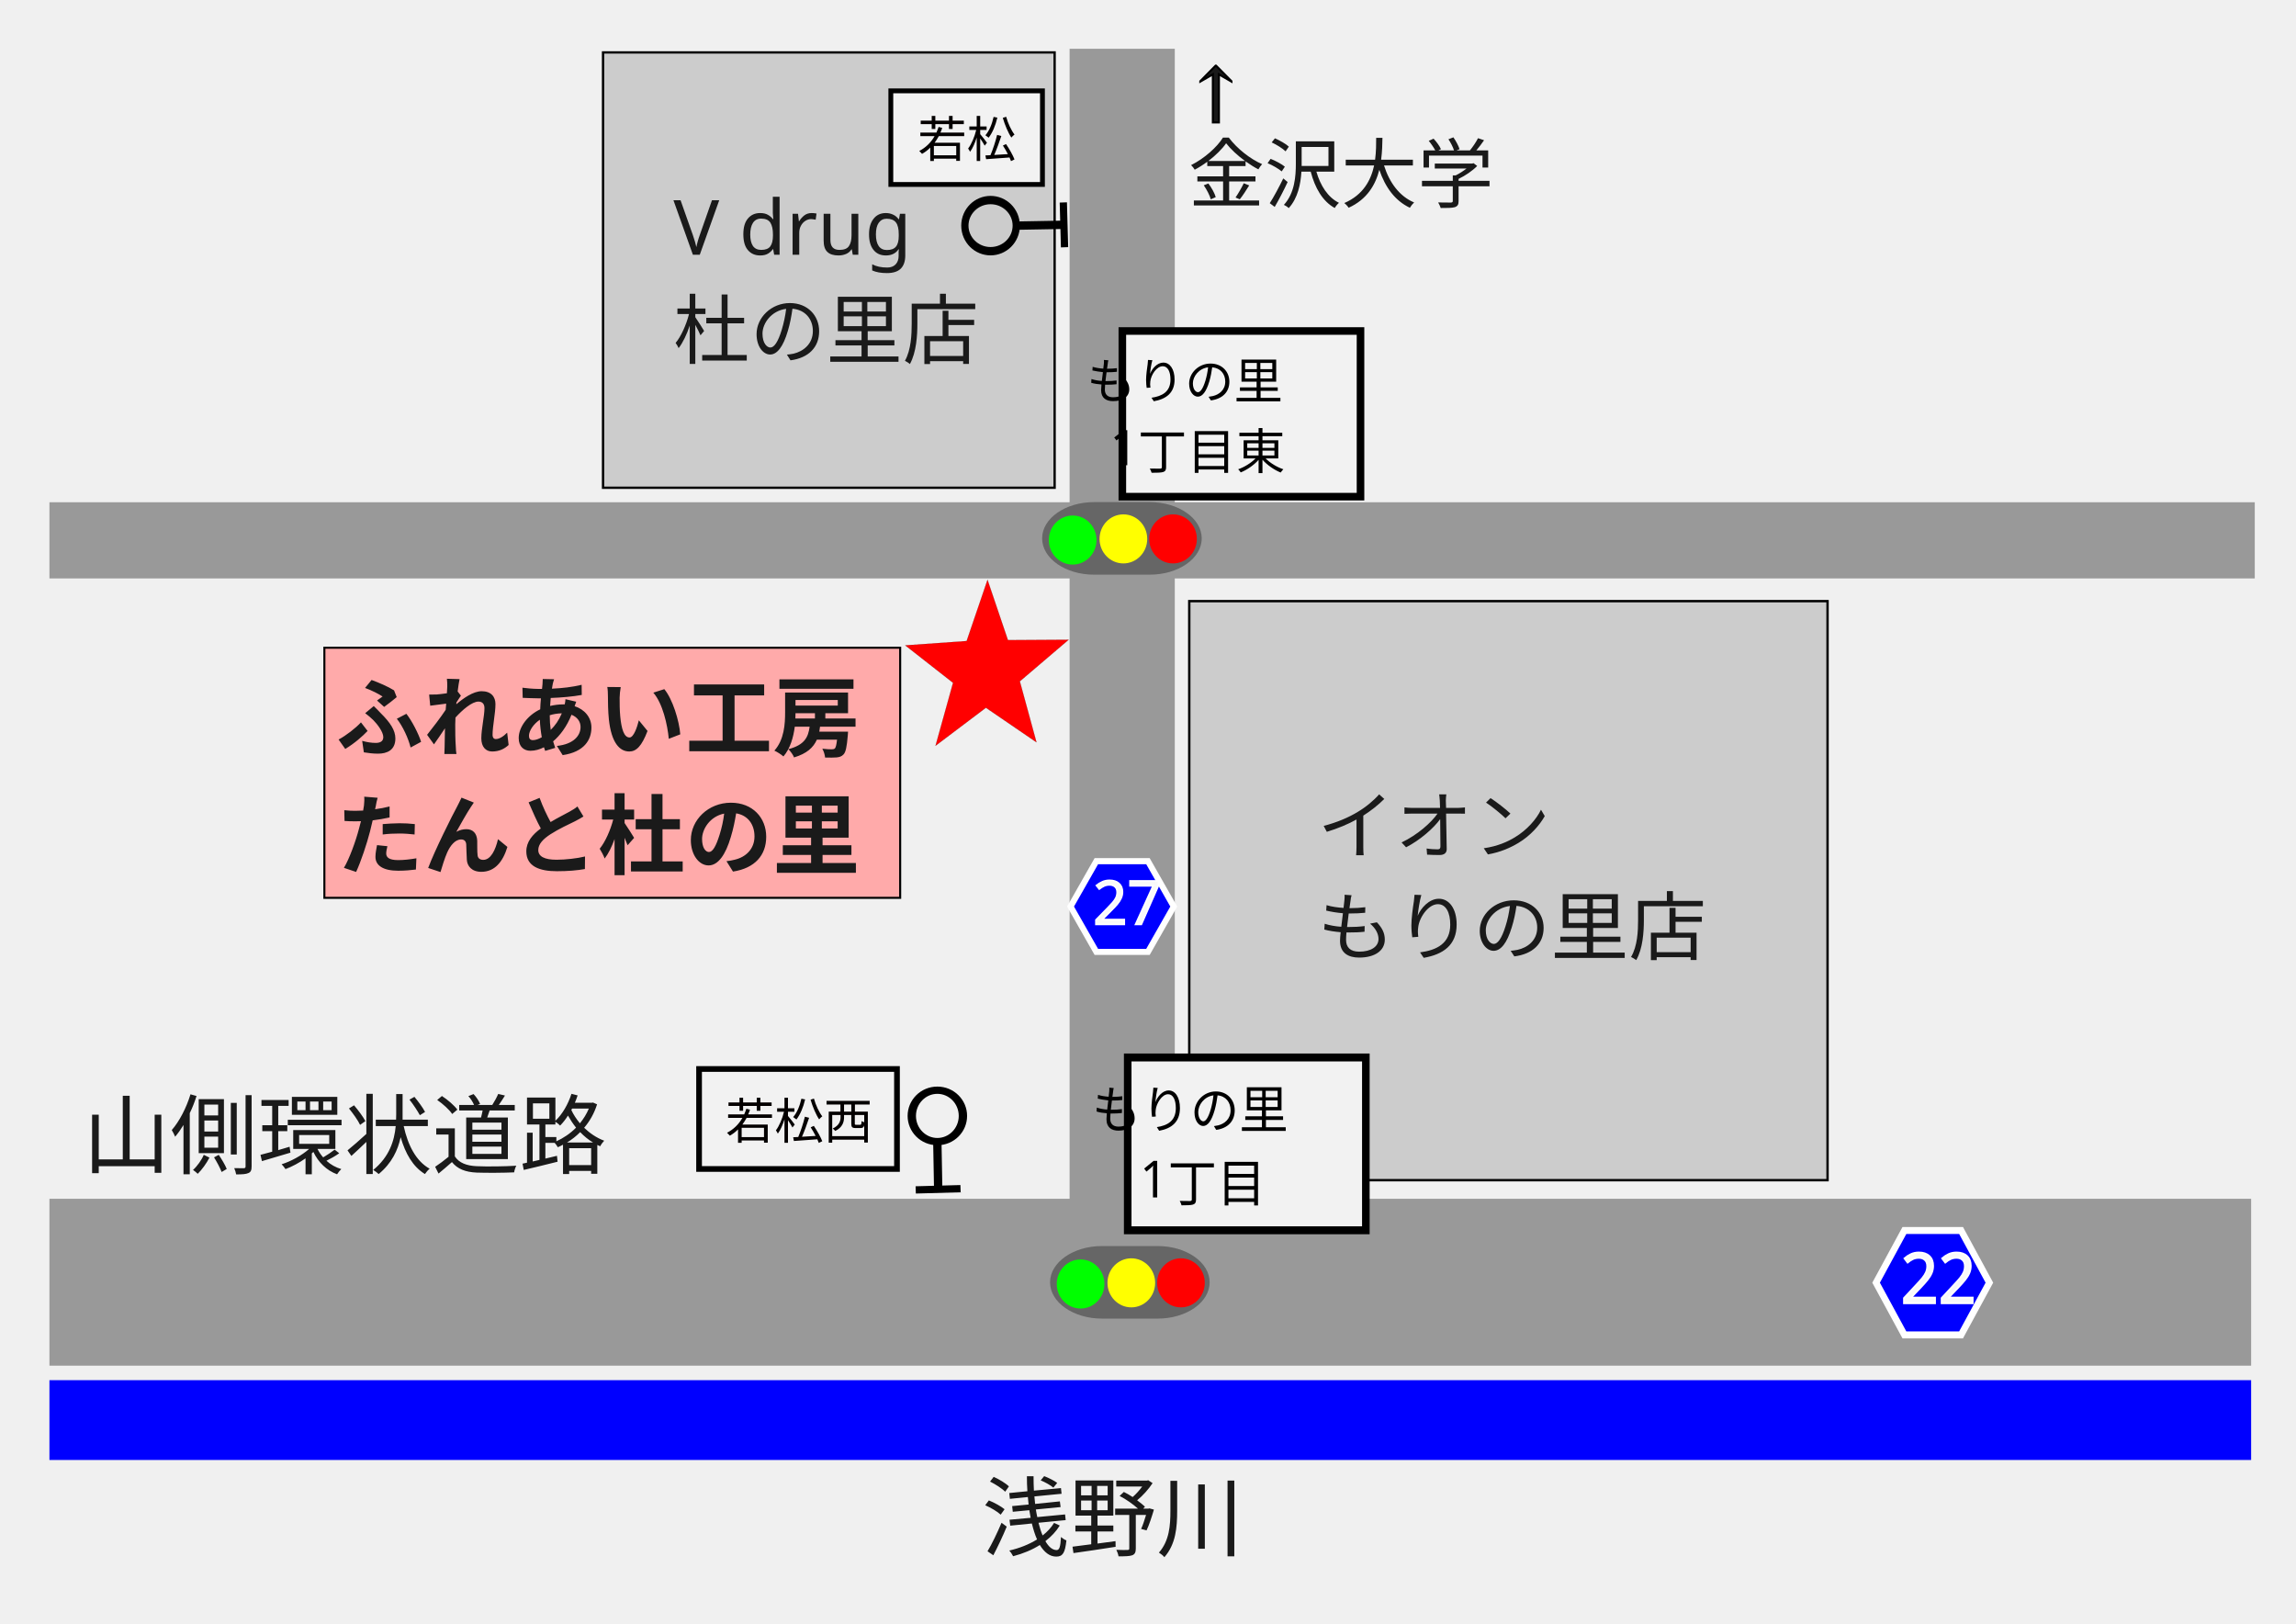
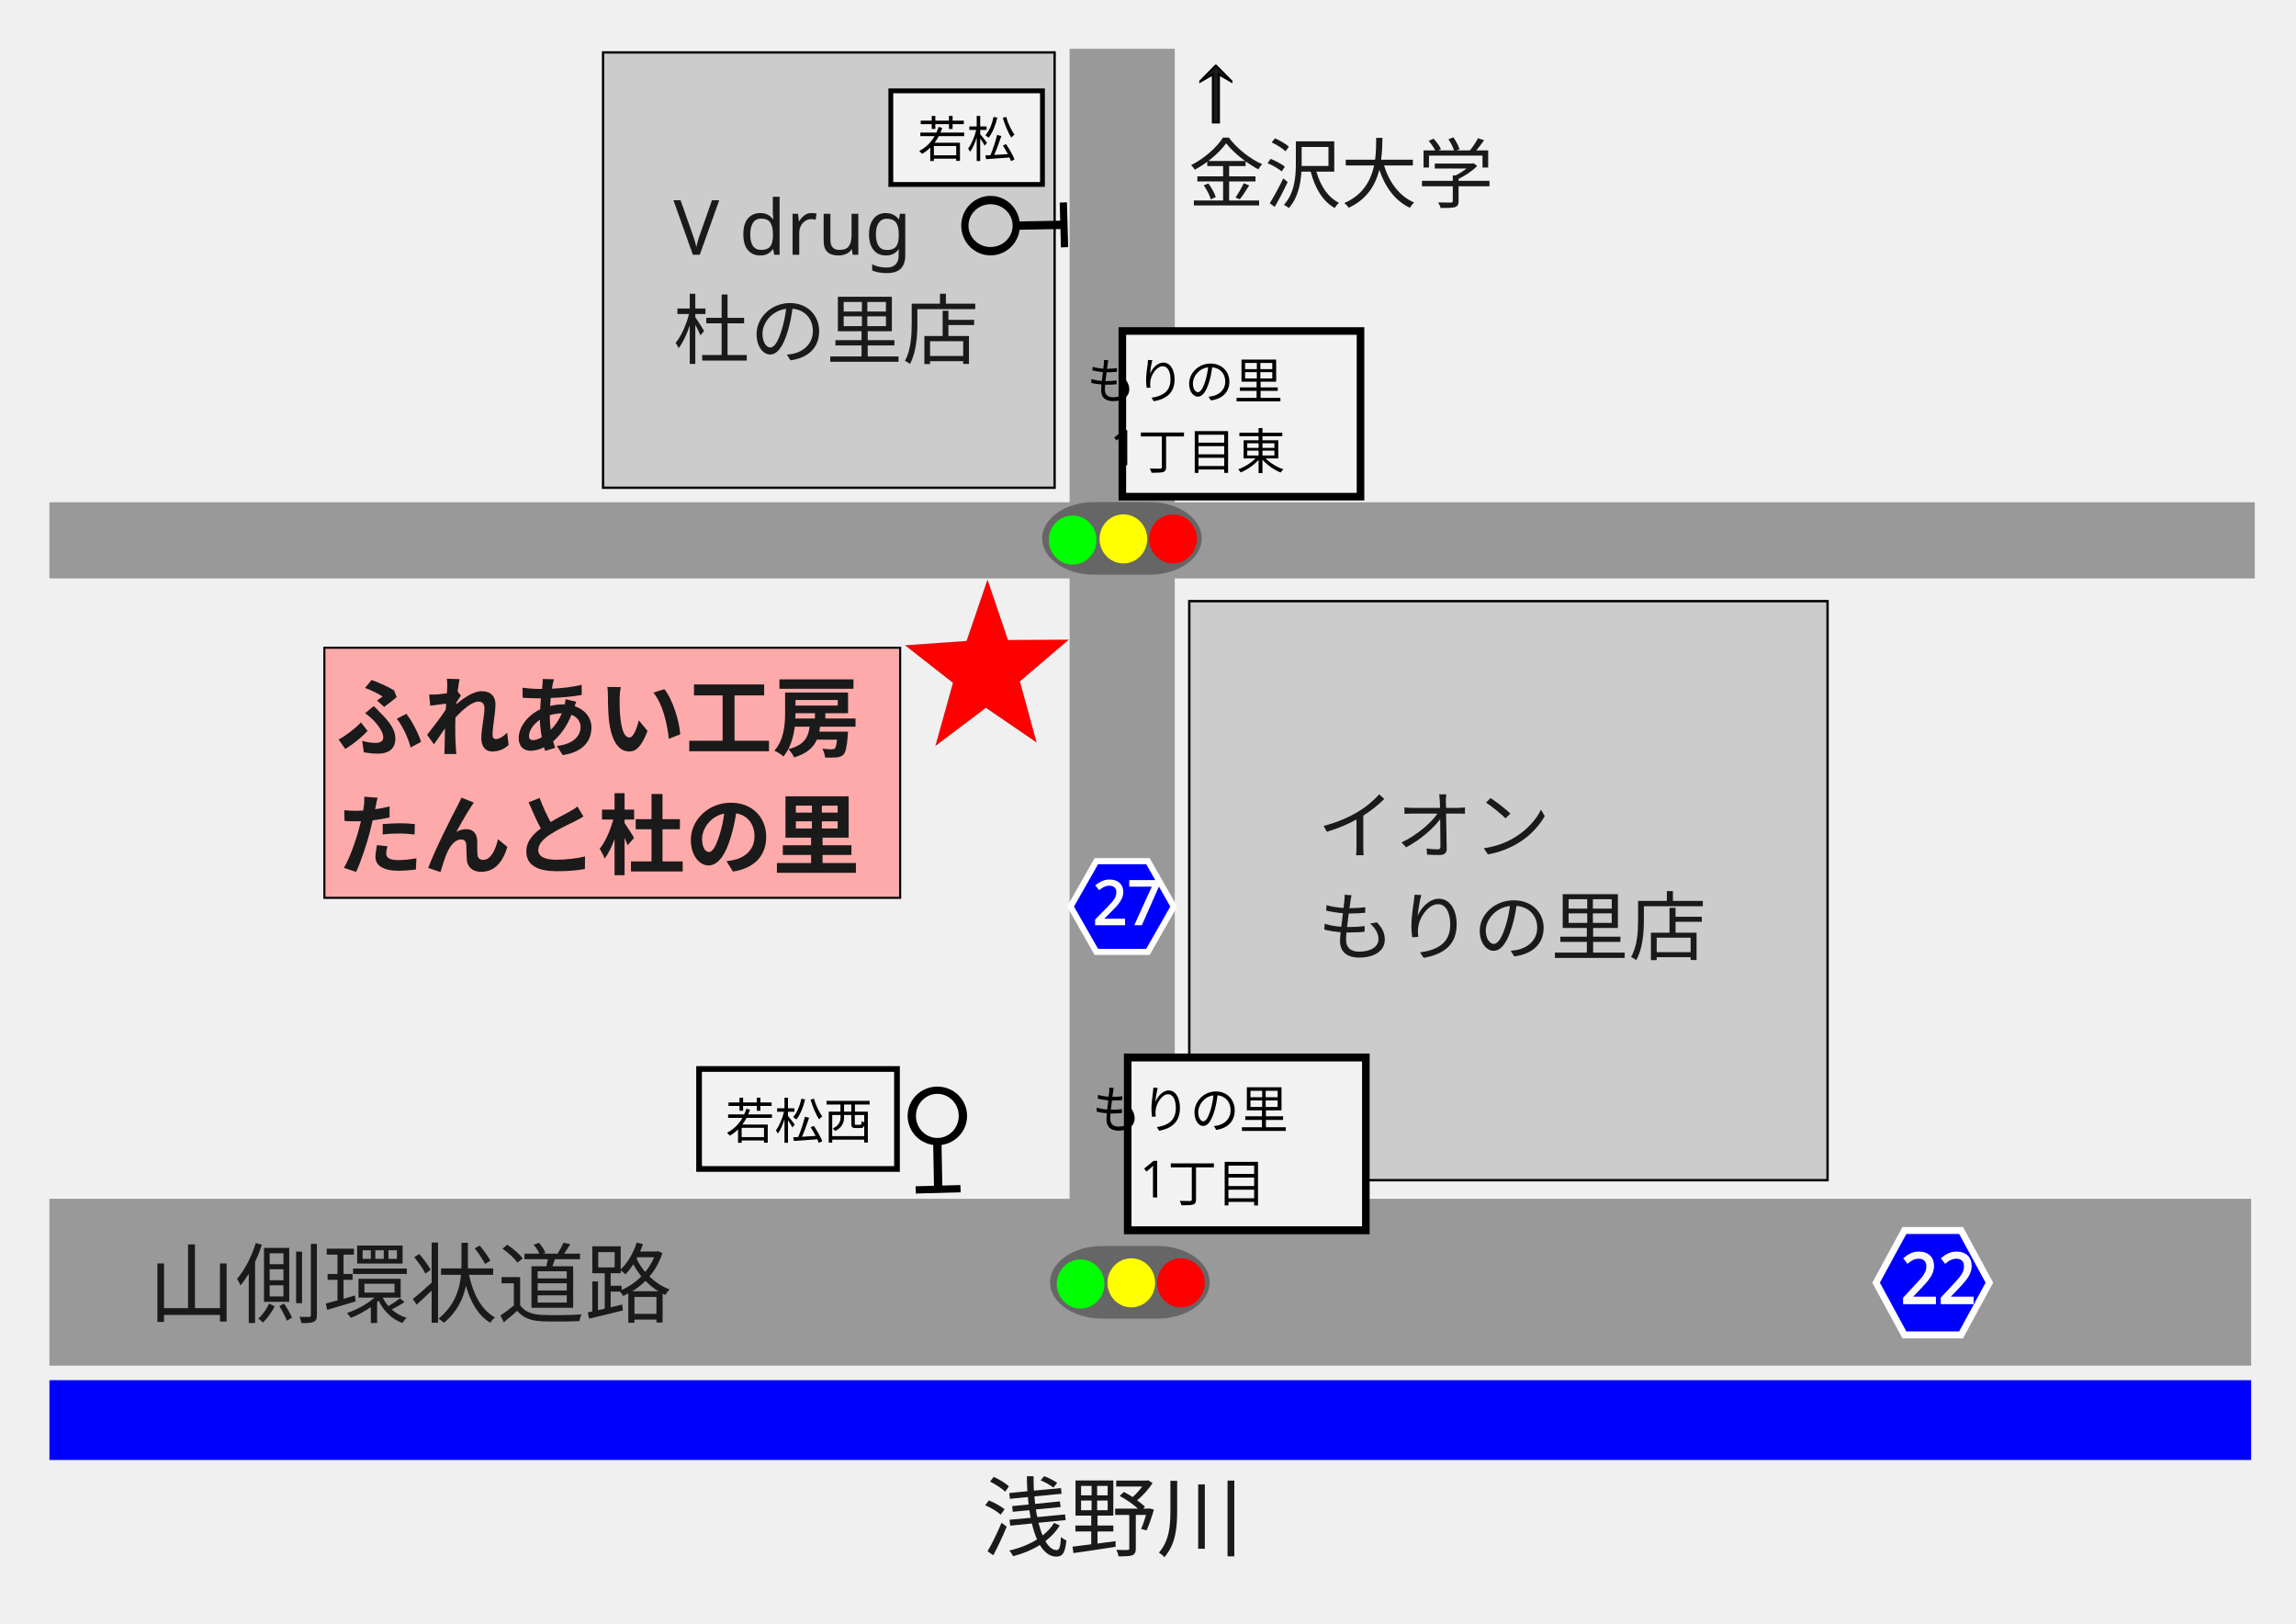
<svg xmlns="http://www.w3.org/2000/svg" width="297mm" height="210mm" viewBox="0 0 297 210" version="1.1" id="svg1">
  <defs id="defs1" />
  <g id="layer1">
    <text xml:space="preserve" style="font-style:normal;font-variant:normal;font-weight:normal;font-stretch:normal;font-size:11.289px;font-family:'Bitstream Vera Serif';-inkscape-font-specification:'Bitstream Vera Serif';writing-mode:lr-tb;direction:ltr;fill:#1a1a1a;stroke-width:0.265" x="127.022" y="200.4" id="text9">
      <tspan style="font-style:normal;font-variant:normal;font-weight:normal;font-stretch:normal;font-family:'Bitstream Vera Serif';-inkscape-font-specification:'Bitstream Vera Serif';writing-mode:lr-tb;fill:#1a1a1a;stroke-width:0.265" x="127.022" y="200.4" id="tspan12">浅野川</tspan>
    </text>
    <rect style="fill:#0000ff;stroke-width:0.298" id="rect1" width="10.322" height="284.801" x="-188.825" y="6.395" transform="rotate(-90)" />
    <rect style="fill:#999999;stroke-width:0.318" id="rect2" width="21.583" height="284.801" x="-176.626" y="6.395" transform="rotate(-90)" />
    <rect style="fill:#999999;stroke-width:0.285" id="rect3" width="150.142" height="13.607" x="-156.451" y="138.358" transform="rotate(-90)" />
-     <text xml:space="preserve" style="font-style:normal;font-variant:normal;font-weight:normal;font-stretch:normal;font-size:11.289px;font-family:'Bitstream Vera Serif';-inkscape-font-specification:'Bitstream Vera Serif';writing-mode:lr-tb;direction:ltr;fill:#1a1a1a;stroke-width:0.265" x="10.728" y="150.965" id="text10">
-       <tspan id="tspan10" style="font-style:normal;font-variant:normal;font-weight:normal;font-stretch:normal;font-family:'Bitstream Vera Serif';-inkscape-font-specification:'Bitstream Vera Serif';stroke-width:0.265" x="10.728" y="150.965">山側環状道路</tspan>
+     <text xml:space="preserve" style="font-style:normal;font-variant:normal;font-weight:normal;font-stretch:normal;font-size:11.289px;font-family:'Bitstream Vera Serif';-inkscape-font-specification:'Bitstream Vera Serif';writing-mode:lr-tb;direction:ltr;fill:#1a1a1a;stroke-width:0.265" x="19.173" y="170.202" id="text10">
+       <tspan id="tspan10" style="font-style:normal;font-variant:normal;font-weight:normal;font-stretch:normal;font-family:'Bitstream Vera Serif';-inkscape-font-specification:'Bitstream Vera Serif';stroke-width:0.265" x="19.173" y="170.202">山側環状道路</tspan>
    </text>
    <rect style="fill:#999999;stroke-width:0.294" id="rect13" width="9.853" height="285.27" x="-74.811" y="6.395" transform="rotate(-90)" />
    <text xml:space="preserve" style="font-style:normal;font-variant:normal;font-weight:normal;font-stretch:normal;font-size:9.878px;font-family:'Bitstream Vera Serif';-inkscape-font-specification:'Bitstream Vera Serif';writing-mode:lr-tb;direction:ltr;fill:#1a1a1a;stroke:#000000;stroke-width:0.265;stroke-opacity:1" x="-16.396" y="160.47" id="text15" transform="rotate(-90)">
      <tspan id="tspan15" style="font-style:normal;font-variant:normal;font-weight:normal;font-stretch:normal;font-family:'Bitstream Vera Serif';-inkscape-font-specification:'Bitstream Vera Serif';stroke:#000000;stroke-width:0.265;stroke-opacity:1" x="-16.396" y="160.47">→</tspan>
    </text>
    <g id="g21" transform="rotate(-90,105.1769,105.7003)" />
    <rect style="fill:#cccccc;stroke:#000000;stroke-width:0.3;stroke-dasharray:none;stroke-opacity:1" id="rect6" width="56.303" height="58.415" x="-63.081" y="78.007" transform="rotate(-90)" />
    <g id="g13" transform="matrix(0.2328042,0,0,0.1626016,123.1591,123.2392)">
      <g id="g12">
        <rect style="fill:#666666;stroke-width:0.374" id="rect9" width="88.678" height="57.711" x="54.427" y="233.19" ry="28.855" />
      </g>
      <ellipse style="fill:#00ff00;stroke-width:0.626" id="path11-3" cx="71.39" cy="263.368" rx="13.248" ry="19.508" />
      <ellipse style="fill:#ffff00;stroke-width:0.626" id="path11" cx="99.576" cy="262.451" rx="13.248" ry="19.508" />
      <ellipse style="fill:#ff0000;stroke-width:0.626" id="use12" cx="127.153" cy="262.451" rx="13.248" ry="19.508" />
    </g>
    <g id="g5" transform="matrix(0.2839637,0,0,0.3021338,181.9278,93.17199)">
      <path style="fill:#0000ff;stroke:#ffffff;stroke-width:3;stroke-dasharray:none;stroke-opacity:1" id="path2" d="m 265.564,240.697 -12.903,22.348 h -25.806 l -12.903,-22.348 12.903,-22.348 h 25.806 z" />
      <text xml:space="preserve" style="font-size:29.986px;font-family:'Fira Sans';-inkscape-font-specification:'Fira Sans';writing-mode:lr-tb;direction:ltr;fill:#f9f9f9;stroke:#ffffff;stroke-width:0.8;stroke-dasharray:none;stroke-opacity:1" x="225.213" y="249.491" id="text2">
        <tspan style="font-size:29.986px;stroke-width:0.8;stroke-dasharray:none" x="225.213" y="249.491" id="tspan3">22</tspan>
      </text>
    </g>
    <text xml:space="preserve" style="font-size:6.35px;font-family:'Fira Sans';-inkscape-font-specification:'Fira Sans';writing-mode:lr-tb;direction:ltr;white-space:pre;inline-size:22.758;display:inline;fill:#1a1a0b;fill-opacity:1;stroke:#ffffff;stroke-width:0.8;stroke-dasharray:none;stroke-opacity:1" x="158.588" y="208.322" id="text11" transform="rotate(-90,104.6478,106.2295)" />
    <rect style="fill:#cccccc;stroke:#000000;stroke-width:0.306;stroke-dasharray:none;stroke-opacity:1" id="rect4" width="74.891" height="82.566" x="-152.637" y="153.837" transform="rotate(-90)" />
    <g id="g19" transform="matrix(0.9998485,0,0,1.043237,-10.89099,-75.75023)" style="fill:#cccccc;stroke:#000000;stroke-width:0.279;stroke-dasharray:none;stroke-opacity:1">
      <rect style="fill:#f2f2f2;stroke:#000000;stroke-width:0.98;stroke-dasharray:none;stroke-opacity:1" id="rect7" width="30.809" height="21.425" x="156.79" y="203.709" ry="0" rx="0" />
      <text xml:space="preserve" style="font-size:6.35px;font-family:'Fira Sans';-inkscape-font-specification:'Fira Sans';text-align:center;writing-mode:lr-tb;direction:ltr;text-anchor:middle;fill:#000000;fill-opacity:1;stroke:#000000;stroke-width:0;stroke-dasharray:none;stroke-opacity:1" x="172.299" y="212.485" id="text16">
        <tspan style="fill:#000000;fill-opacity:1;stroke:#000000;stroke-width:0;stroke-dasharray:none;stroke-opacity:1" x="172.299" y="212.485" id="tspan18">もりの里</tspan>
        <tspan style="fill:#000000;fill-opacity:1;stroke:#000000;stroke-width:0;stroke-dasharray:none;stroke-opacity:1" x="172.299" y="221.063" id="tspan19">1丁目</tspan>
      </text>
    </g>
    <text xml:space="preserve" style="font-style:normal;font-variant:normal;font-weight:normal;font-stretch:normal;font-size:9.682px;font-family:'Bitstream Vera Serif';-inkscape-font-specification:'Bitstream Vera Serif';writing-mode:lr-tb;direction:ltr;white-space:pre;inline-size:63.174;display:inline;fill:#1a1a1a;stroke-width:0.265" x="79.744" y="175.935" id="text4" transform="matrix(1.040923,0,0,1,87.35823,-65.61714)">
      <tspan x="79.744" y="175.935" id="tspan2">イオン
</tspan>
      <tspan x="79.744" y="189.011" id="tspan5">もりの里店</tspan>
    </text>
    <text xml:space="preserve" style="font-style:normal;font-variant:normal;font-weight:normal;font-stretch:normal;font-size:9.878px;font-family:'Bitstream Vera Serif';-inkscape-font-specification:'Bitstream Vera Serif';writing-mode:lr-tb;direction:ltr;fill:#1a1a1a;stroke-width:0.265" x="153.715" y="26.107" id="text14">
      <tspan id="tspan14" style="font-style:normal;font-variant:normal;font-weight:normal;font-stretch:normal;font-size:9.878px;font-family:'Bitstream Vera Serif';-inkscape-font-specification:'Bitstream Vera Serif';fill:#1a1a1a;stroke-width:0.265" x="153.715" y="26.107">金沢大学</tspan>
    </text>
    <g id="g3" transform="translate(0,0.5291666)">
      <rect style="fill:#ffaaaa;stroke:#000000;stroke-width:0.265;stroke-opacity:1" id="rect5" width="74.482" height="32.348" x="41.96" y="83.244" />
      <text xml:space="preserve" style="font-style:normal;font-variant:normal;font-weight:bold;font-stretch:normal;font-size:11.289px;font-family:'Bitstream Vera Serif';-inkscape-font-specification:'Bitstream Vera Serif Bold';writing-mode:lr-tb;direction:ltr;fill:#1a1a1a;stroke:none;stroke-width:0.265;stroke-opacity:1" x="43.49" y="96.416" id="text5">
        <tspan style="font-style:normal;font-variant:normal;font-weight:bold;font-stretch:normal;font-size:11.289px;font-family:'Bitstream Vera Serif';-inkscape-font-specification:'Bitstream Vera Serif Bold';fill:#1a1a1a;stroke:none;stroke-width:0.265;stroke-opacity:1" x="43.49" y="96.416" id="tspan7">ふれあい工房</tspan>
        <tspan style="font-style:normal;font-variant:normal;font-weight:bold;font-stretch:normal;font-size:11.289px;font-family:'Bitstream Vera Serif';-inkscape-font-specification:'Bitstream Vera Serif Bold';fill:#1a1a1a;stroke:none;stroke-width:0.265;stroke-opacity:1" x="43.49" y="111.663" id="tspan8">たんと杜の里</tspan>
      </text>
    </g>
    <path style="fill:#ff0000;stroke:#000000;stroke-width:0.1" id="path1" d="m 205.537,140.267 -46.556,-29.822 -44.32,32.018 13.976,-53.493 L 84.49,56.713 139.684,53.474 156.72,1.52 176.856,53.012 231.531,53.16 188.782,88.222 Z" transform="matrix(0.04899067,-0.1447965,0.135022,0.04570148,109.2192,106.0927)" />
    <g id="g6-9" transform="matrix(0,-0.7104633,0.6183134,0,68.85734,73.1831)">
      <ellipse style="fill:none;stroke:#000000;stroke-width:1.518;stroke-dasharray:none;stroke-opacity:1" id="path15-7-3" cx="61.934" cy="95.869" rx="4.655" ry="5.375" />
      <path style="fill:none;stroke:#000000;stroke-width:1.518;stroke-dasharray:none;stroke-opacity:1" d="m 61.934,101.495 c 0.152,9.669 0.152,9.669 0.152,9.669" id="path16-5-6" />
      <path style="fill:none;stroke:#000000;stroke-width:1.518;stroke-dasharray:none;stroke-opacity:1" d="m 57.995,111.347 c 8.159,-0.256 8.159,-0.256 8.159,-0.256 v 0" id="path17-9-0" />
    </g>
    <text xml:space="preserve" style="font-size:9.878px;font-family:'Fira Sans';-inkscape-font-specification:'Fira Sans';writing-mode:lr-tb;direction:ltr;fill:#1a1a1a;stroke-width:0.265" x="87.113" y="32.948" id="text6">
      <tspan id="tspan6" style="stroke-width:0.265" x="87.113" y="32.948">V drug</tspan>
      <tspan style="stroke-width:0.265" x="87.113" y="46.291" id="tspan9">杜の里店</tspan>
    </text>
    <g id="g13-1" transform="matrix(0.2328042,0,0,0.1626016,122.1343,27.02259)">
      <g id="g12-2">
        <rect style="fill:#666666;stroke-width:0.374" id="rect9-7" width="88.678" height="57.711" x="54.427" y="233.19" ry="28.855" />
      </g>
      <ellipse style="fill:#00ff00;stroke-width:0.626" id="path11-3-0" cx="71.39" cy="263.368" rx="13.248" ry="19.508" />
      <ellipse style="fill:#ffff00;stroke-width:0.626" id="path11-9" cx="99.576" cy="262.451" rx="13.248" ry="19.508" />
      <ellipse style="fill:#ff0000;stroke-width:0.626" id="use12-3" cx="127.153" cy="262.451" rx="13.248" ry="19.508" />
    </g>
    <g id="g20" transform="translate(-10.25658,-154.0962)">
      <rect style="fill:#f2f2f2;stroke:#000000;stroke-width:0.98;stroke-dasharray:none;stroke-opacity:1" id="rect7-5" width="30.809" height="21.425" x="155.437" y="196.906" ry="0" rx="0" />
      <text xml:space="preserve" style="font-size:6.35px;font-family:'Fira Sans';-inkscape-font-specification:'Fira Sans';text-align:center;writing-mode:lr-tb;direction:ltr;text-anchor:middle;fill:#000000;fill-opacity:1;stroke:#000000;stroke-width:0;stroke-dasharray:none;stroke-opacity:1" x="170.946" y="205.682" id="text16-6">
        <tspan style="fill:#000000;fill-opacity:1;stroke:#000000;stroke-width:0;stroke-dasharray:none;stroke-opacity:1" x="170.946" y="205.682" id="tspan18-2">もりの里</tspan>
        <tspan style="fill:#000000;fill-opacity:1;stroke:#000000;stroke-width:0;stroke-dasharray:none;stroke-opacity:1" x="170.946" y="214.26" id="tspan19-9">1丁目東</tspan>
      </text>
    </g>
    <g id="g23" transform="translate(-72.71936,-58.20566)">
      <rect style="fill:#f2f2f2;fill-opacity:1;stroke:#000000;stroke-width:0.737;stroke-dasharray:none;stroke-opacity:1" id="rect22" width="25.6" height="12.932" x="163.148" y="196.461" />
      <text xml:space="preserve" style="font-size:6.35px;font-family:'Fira Sans';-inkscape-font-specification:'Fira Sans';writing-mode:lr-tb;direction:ltr;fill:#040000;fill-opacity:1;stroke:#000000;stroke-width:0;stroke-dasharray:none;stroke-opacity:1" x="166.564" y="205.507" id="text22">
        <tspan id="tspan22" style="fill:#040000;fill-opacity:1;stroke:#000000;stroke-width:0;stroke-dasharray:none;stroke-opacity:1" x="166.564" y="205.507">若松西</tspan>
      </text>
    </g>
    <g id="g24" transform="translate(-52.54932,-169.6393)">
      <rect style="fill:#f2f2f2;fill-opacity:1;stroke:#000000;stroke-width:0.624;stroke-dasharray:none;stroke-opacity:1" id="rect22-7" width="19.613" height="12.106" x="167.783" y="181.39" />
      <text xml:space="preserve" style="font-size:6.35px;font-family:'Fira Sans';-inkscape-font-specification:'Fira Sans';writing-mode:lr-tb;direction:ltr;fill:#040000;fill-opacity:1;stroke:#000000;stroke-width:0;stroke-dasharray:none;stroke-opacity:1" x="171.256" y="189.964" id="text22-9">
        <tspan id="tspan22-2" style="fill:#040000;fill-opacity:1;stroke:#000000;stroke-width:0;stroke-dasharray:none;stroke-opacity:1" x="171.256" y="189.964">若松</tspan>
      </text>
    </g>
    <g id="g25" transform="matrix(0.7699746,0,0,0.8184707,7.492274,-73.32718)">
      <path style="fill:#0000ff;stroke:#ffffff;stroke-width:3;stroke-dasharray:none;stroke-opacity:1" id="path2-9" d="m 265.564,240.697 -12.903,22.348 h -25.806 l -12.903,-22.348 12.903,-22.348 h 25.806 z" transform="matrix(0.3359842,0,0,0.3207035,98.23517,155.6481)" />
      <text xml:space="preserve" style="font-size:9.843px;font-family:'Fira Sans';-inkscape-font-specification:'Fira Sans';writing-mode:lr-tb;direction:ltr;fill:#f9f9f9;stroke:#ffffff;stroke-width:0.263;stroke-dasharray:none;stroke-opacity:1" x="169.903" y="241.21" id="text2-2" transform="scale(1.023547,0.9769951)">
        <tspan style="font-size:9.843px;stroke-width:0.263;stroke-dasharray:none" x="169.903" y="241.21" id="tspan3-2">27</tspan>
      </text>
    </g>
    <g id="g6-9-3" transform="matrix(0.7104633,0,0,0.6183134,77.24975,85.04763)">
      <ellipse style="fill:none;stroke:#000000;stroke-width:1.518;stroke-dasharray:none;stroke-opacity:1" id="path15-7-3-5" cx="61.934" cy="95.869" rx="4.655" ry="5.375" />
      <path style="fill:none;stroke:#000000;stroke-width:1.518;stroke-dasharray:none;stroke-opacity:1" d="m 61.934,101.495 c 0.152,9.669 0.152,9.669 0.152,9.669" id="path16-5-6-6" />
      <path style="fill:none;stroke:#000000;stroke-width:1.518;stroke-dasharray:none;stroke-opacity:1" d="m 57.995,111.347 c 8.159,-0.256 8.159,-0.256 8.159,-0.256 v 0" id="path17-9-0-2" />
    </g>
  </g>
</svg>
